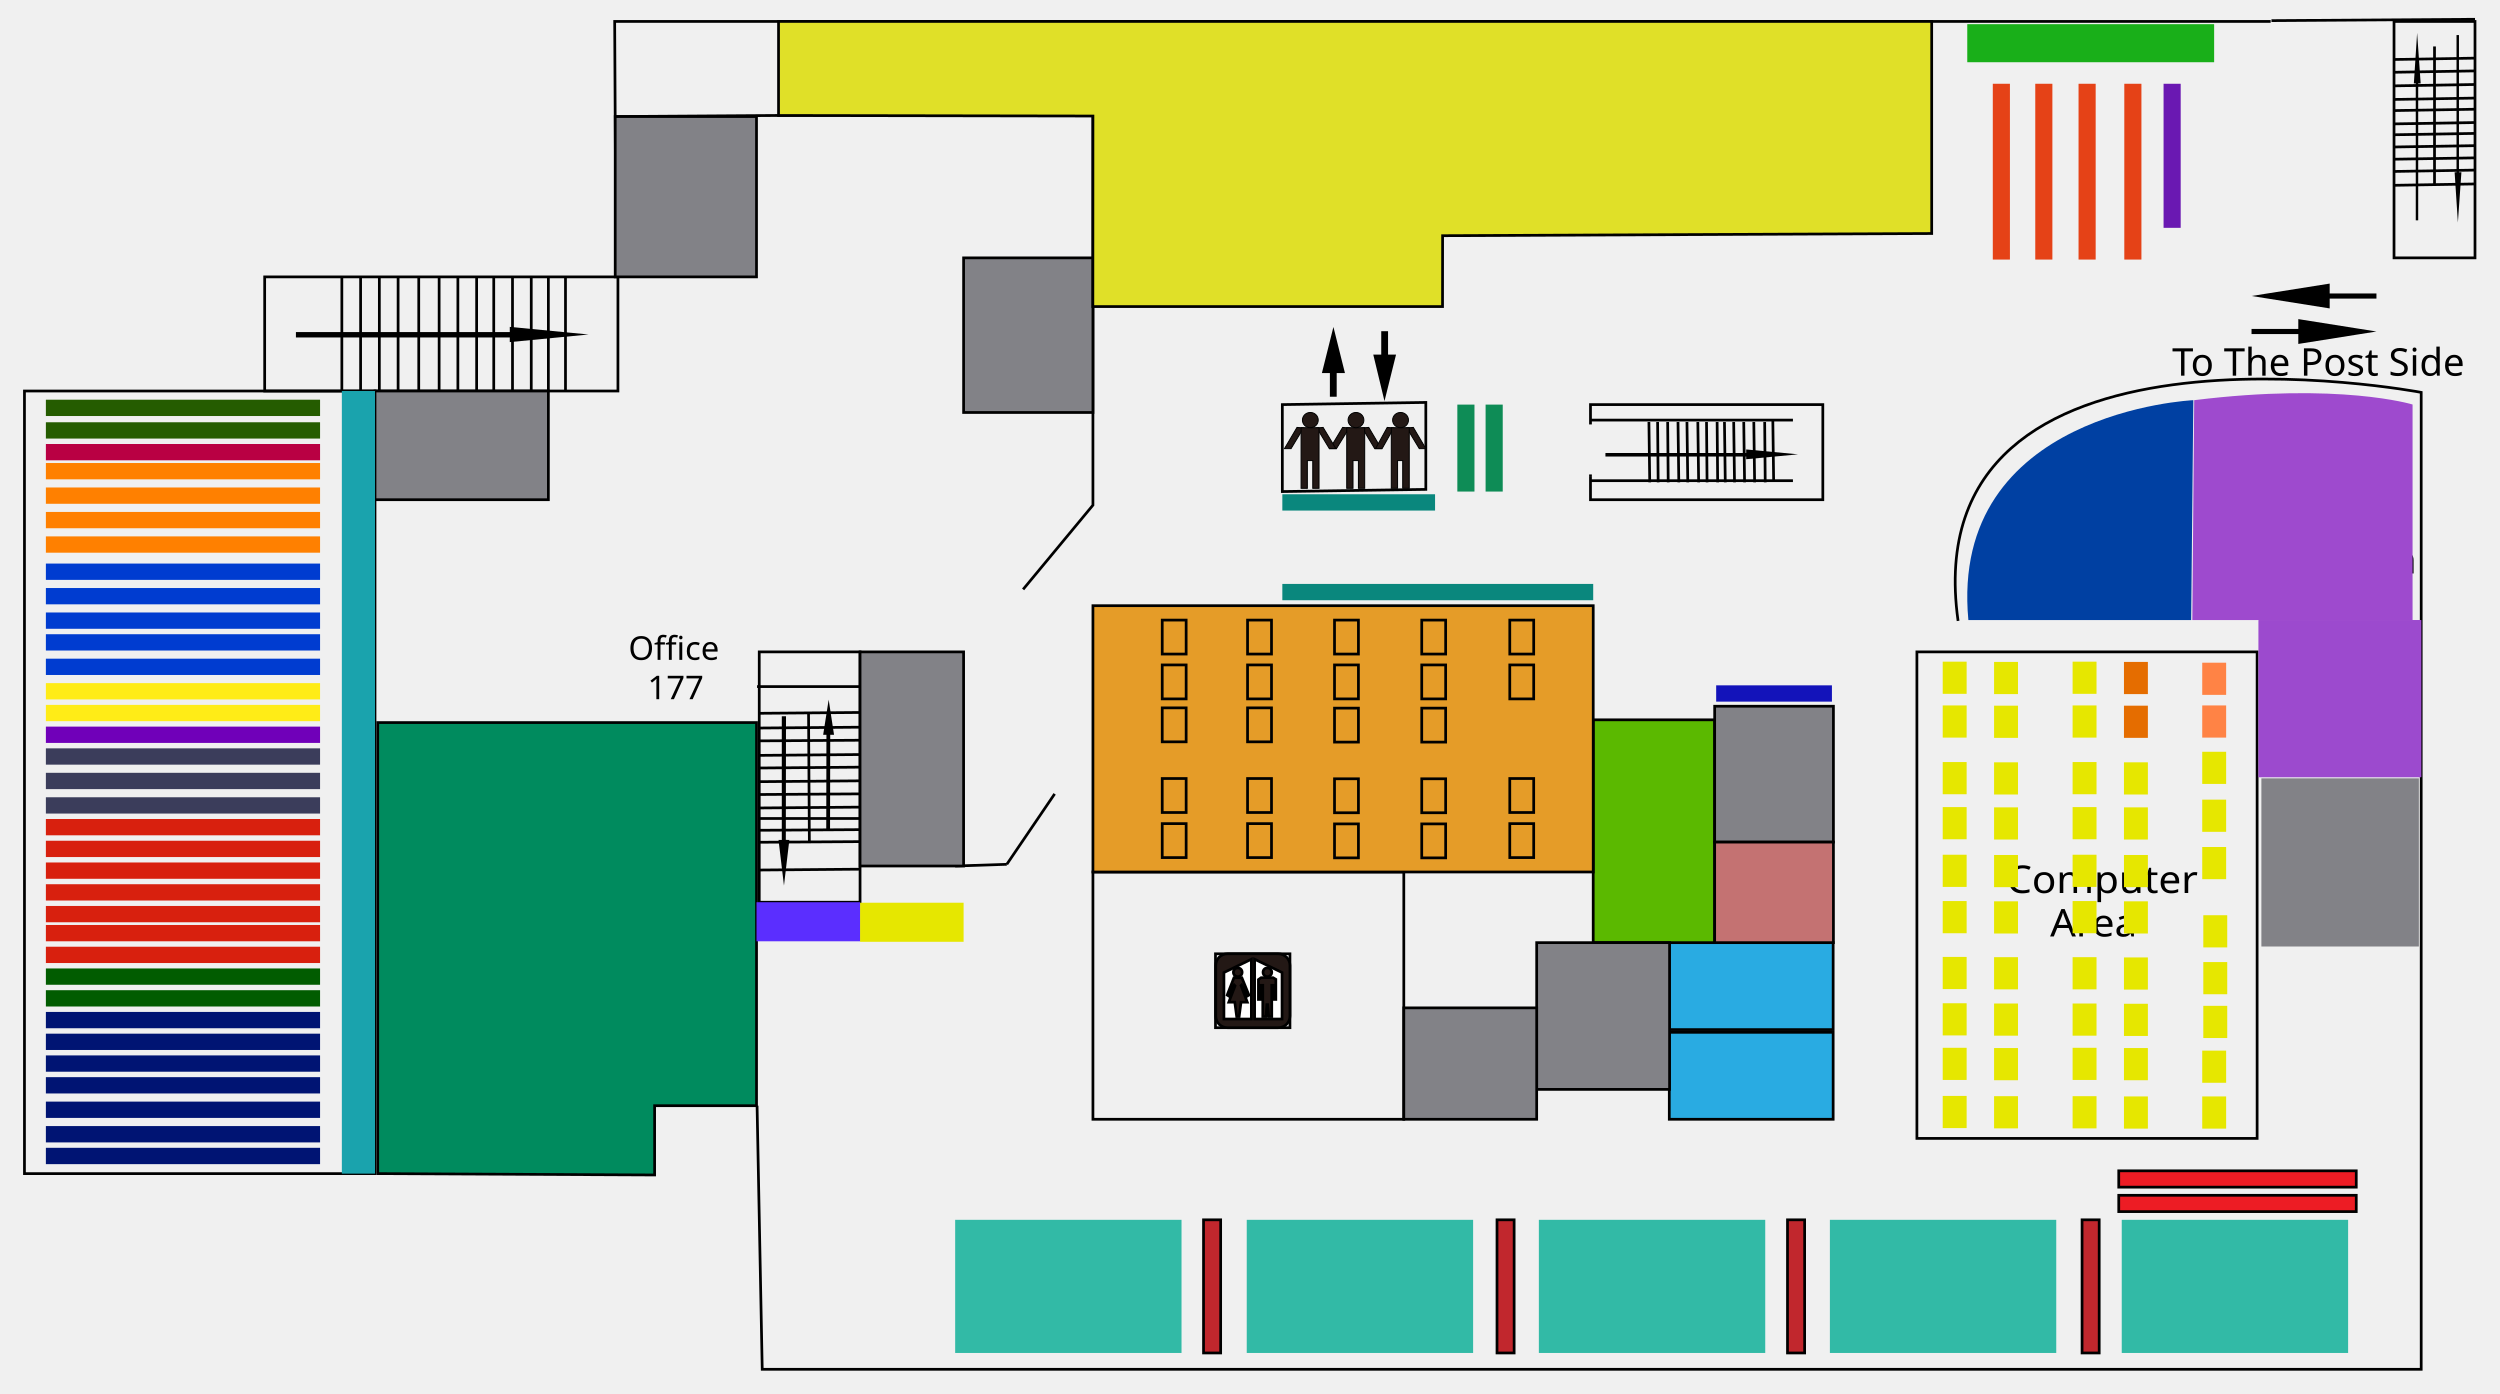
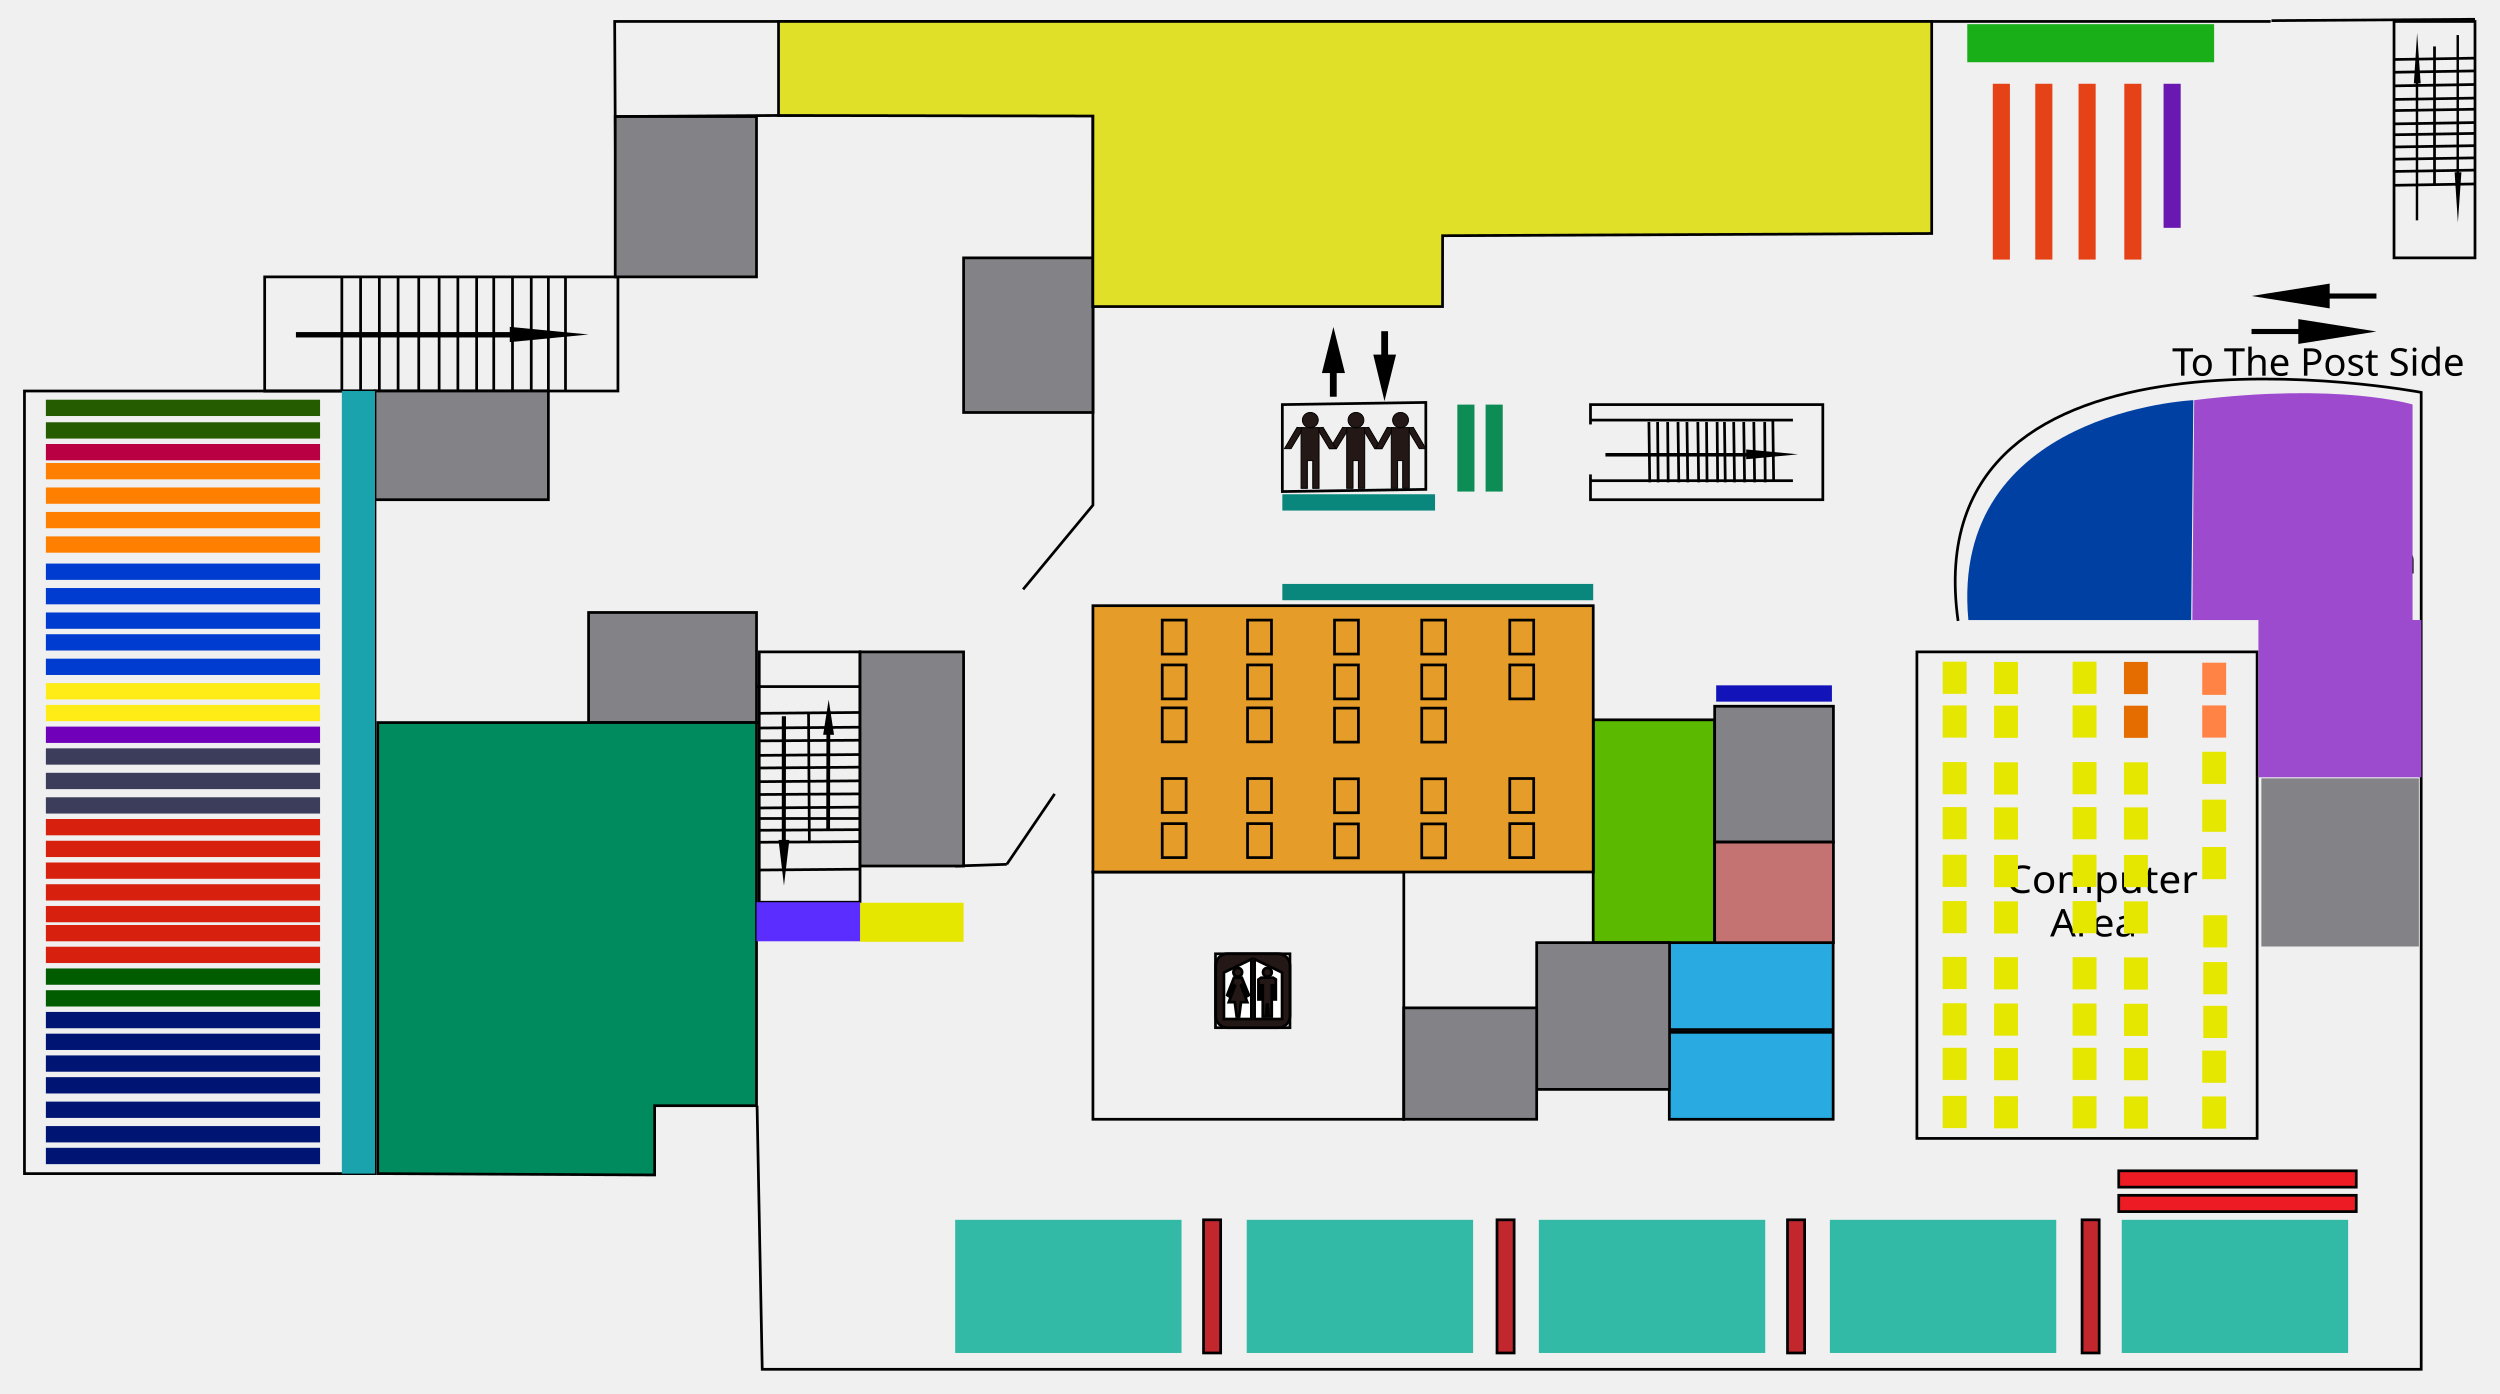
<svg xmlns="http://www.w3.org/2000/svg" xmlns:xlink="http://www.w3.org/1999/xlink" version="1.1" id="DrexelFloor1" x="0px" y="0px" width="915px" height="510px" viewBox="0 0 915 510" enable-background="new 0 0 915 510" xml:space="preserve">
  <g id="outline">
    <rect id="computerArea" x="701.586" y="238.59" fill="none" stroke="#000000" stroke-miterlimit="5" width="124.521" height="178.065" />
    <polygon id="shelfArea" fill="none" stroke="#000000" stroke-miterlimit="10" points="137.25,429.546 8.951,429.546 8.951,143.111    137.25,143.111 137.25,262.459  " />
    <polyline fill="none" stroke="#000000" stroke-miterlimit="10" points="831.059,7.851 224.971,7.851 225.468,101.34  " />
    <polyline id="stair_4_" fill="none" stroke="#000000" stroke-miterlimit="10" points="582.119,155.345 582.119,148.084    667.154,148.084 667.154,182.894 582.119,182.894 582.119,174.241  " />
    <line id="stair" fill="none" stroke="#000000" stroke-miterlimit="10" x1="582.119" y1="174.241" x2="582.119" y2="173.645" />
    <rect id="stair1" x="96.871" y="101.34" fill="none" stroke="#000000" stroke-miterlimit="10" width="129.293" height="41.771" />
    <rect id="stair2" x="876.212" y="7.851" fill="none" stroke="#000000" stroke-miterlimit="10" width="29.638" height="86.527" />
    <rect id="stair3" x="277.881" y="238.59" fill="none" stroke="#000000" stroke-miterlimit="10" width="36.898" height="91.62" />
    <polygon id="elevator" fill="none" stroke="#000000" stroke-miterlimit="10" points="469.335,148.084 521.849,147.289    521.849,179.115 469.335,179.91  " />
    <path fill="none" stroke="#000000" stroke-miterlimit="10" d="M277.086,404.682l1.89,96.479h607.182V143.61   c0,0-186.157-35.272-169.501,83.646" />
    <g>
      <g>
        <rect x="444.869" y="349.086" fill="none" stroke="#000000" width="27.251" height="27.052" />
        <g>
          <path fill="#231815" stroke="#000000" d="M472.12,371.861c0,2.387-1.89,4.271-4.276,4.271h-18.599      c-2.387,0-4.276-1.89-4.276-4.271v-18.499c0-2.396,1.896-4.276,4.276-4.276h18.599c2.387,0,4.276,1.89,4.276,4.276V371.861      L472.12,371.861z" />
          <g>
            <polygon fill="#FFFFFF" stroke="#000000" points="457.997,351.075 457.997,372.955 447.952,372.955 447.952,355.948      " />
            <polygon fill="#FFFFFF" stroke="#000000" points="459.19,351.075 459.19,372.955 469.236,372.955 469.236,355.948      " />
            <g>
              <g>
                <polygon fill="#231815" stroke="#000000" points="451.632,357.838 454.517,357.838 457.104,364.203 456.604,364.502          454.417,360.523 454.218,360.723 456.506,366.789 454.218,366.789 453.521,372.061 452.627,372.061 451.931,366.789          449.742,366.789 452.03,360.821 451.73,360.523 449.643,364.502 449.146,364.203        " />
                <path fill="#231815" stroke="#000000" d="M454.615,355.849c0,0.896-0.695,1.604-1.591,1.604         c-0.896,0-1.603-0.696-1.603-1.604c0-0.895,0.695-1.591,1.603-1.591C453.92,354.258,454.615,354.954,454.615,355.849z" />
                <path fill="#231815" stroke="#000000" d="M465.457,355.849c0,0.896-0.696,1.604-1.592,1.604         c-0.896,0-1.592-0.696-1.592-1.604c0-0.895,0.688-1.591,1.592-1.591C464.761,354.258,465.457,354.954,465.457,355.849z" />
              </g>
              <polygon fill="#231815" stroke="#000000" points="461.578,357.838 465.954,357.838 466.948,358.435 466.948,365.795         466.152,365.795 466.152,360.623 465.457,360.623 465.457,372.061 464.362,372.061 463.965,367.685 463.666,367.685         463.368,372.061 462.175,372.061 462.175,360.623 461.479,360.623 461.479,365.795 460.583,365.795 460.583,358.534       " />
            </g>
          </g>
        </g>
      </g>
    </g>
    <g>
      <g>
        <g>
          <g>
            <polygon fill="#231815" stroke="#000000" stroke-width="0.373" points="491.415,156.438 486.74,164.196 489.127,164.196        493.802,156.638      " />
            <polygon fill="#231815" stroke="#000000" stroke-width="0.373" points="500.963,156.438 505.537,164.196 503.15,164.196        498.575,156.638      " />
            <polygon fill="#231815" stroke="#000000" stroke-width="0.373" points="492.906,168.274 492.906,156.538 499.471,156.538        499.471,168.572 499.471,168.572 499.471,178.717 497.184,178.717 497.184,168.572 495.194,168.572 495.194,178.717        492.906,178.717      " />
            <g>
              <ellipse fill="#231815" stroke="#000000" stroke-width="0.373" cx="496.288" cy="153.753" rx="2.884" ry="2.785" />
            </g>
          </g>
        </g>
        <g>
          <g>
            <polygon fill="#231815" stroke="#000000" stroke-width="0.373" points="474.706,156.438 470.131,164.196 472.518,164.196        477.093,156.638      " />
            <polygon fill="#231815" stroke="#000000" stroke-width="0.373" points="484.254,156.438 488.928,164.196 486.541,164.196        481.967,156.638      " />
            <polygon fill="#231815" stroke="#000000" stroke-width="0.373" points="476.198,168.274 476.198,156.538 482.762,156.538        482.762,168.572 482.762,168.572 482.762,178.717 480.475,178.717 480.475,168.572 478.485,168.572 478.485,178.717        476.198,178.717      " />
            <g>
              <ellipse fill="#231815" stroke="#000000" stroke-width="0.373" cx="479.579" cy="153.753" rx="2.885" ry="2.785" />
            </g>
          </g>
        </g>
        <g>
          <g>
            <polygon fill="#231815" stroke="#000000" stroke-width="0.373" points="507.726,156.438 503.449,164.196 505.836,164.196        510.112,156.638      " />
            <polygon fill="#231815" stroke="#000000" stroke-width="0.373" points="517.273,156.438 521.849,164.196 519.461,164.196        514.887,156.638      " />
            <polygon fill="#231815" stroke="#000000" stroke-width="0.373" points="509.218,168.274 509.218,156.538 515.781,156.538        515.781,168.572 515.781,168.572 515.781,178.717 513.395,178.717 513.395,168.572 511.505,168.572 511.505,178.717        509.218,178.717      " />
            <g>
              <ellipse fill="#231815" stroke="#000000" stroke-width="0.373" cx="512.599" cy="153.753" rx="2.896" ry="2.785" />
            </g>
          </g>
        </g>
      </g>
      <g>
        <g>
          <g>
            <polygon stroke="#000000" stroke-miterlimit="10" points="487.237,136.05 484.453,136.05 488.033,121.728 491.613,136.05        488.729,136.05 488.729,144.703 487.237,144.703      " />
          </g>
        </g>
      </g>
      <g>
        <g>
          <g>
            <polygon stroke="#000000" stroke-miterlimit="10" points="506.035,121.728 507.526,121.728 507.526,130.282 510.312,130.282        506.73,144.703 503.25,130.282 506.035,130.282      " />
          </g>
        </g>
      </g>
    </g>
    <rect x="400.014" y="319.149" fill="none" stroke="#000000" stroke-miterlimit="10" width="113.778" height="90.506" />
    <line fill="none" stroke="#000000" stroke-miterlimit="10" x1="582.119" y1="153.753" x2="656.214" y2="153.753" />
    <line fill="none" stroke="#000000" stroke-miterlimit="10" x1="582.119" y1="175.932" x2="656.214" y2="175.932" />
    <line fill="none" stroke="#000000" stroke-miterlimit="10" x1="648.854" y1="153.753" x2="649.152" y2="175.932" />
    <line fill="none" stroke="#000000" stroke-miterlimit="10" x1="645.871" y1="154.449" x2="646.069" y2="176.529" />
    <line fill="none" stroke="#000000" stroke-miterlimit="10" x1="641.893" y1="154.449" x2="642.19" y2="176.529" />
    <line fill="none" stroke="#000000" stroke-miterlimit="10" x1="634.532" y1="154.449" x2="634.831" y2="176.529" />
    <line fill="none" stroke="#000000" stroke-miterlimit="10" x1="631.151" y1="154.449" x2="631.449" y2="176.529" />
    <line fill="none" stroke="#000000" stroke-miterlimit="10" x1="624.587" y1="154.449" x2="624.786" y2="176.529" />
    <line fill="none" stroke="#000000" stroke-miterlimit="10" x1="628.466" y1="154.449" x2="628.665" y2="176.529" />
    <line fill="none" stroke="#000000" stroke-miterlimit="10" x1="606.685" y1="154.449" x2="606.884" y2="176.529" />
    <line fill="none" stroke="#000000" stroke-miterlimit="10" x1="603.502" y1="154.449" x2="603.801" y2="176.529" />
    <line fill="none" stroke="#000000" stroke-miterlimit="10" x1="614.144" y1="154.449" x2="614.442" y2="176.529" />
    <line fill="none" stroke="#000000" stroke-miterlimit="10" x1="610.364" y1="154.449" x2="610.562" y2="176.529" />
    <line fill="none" stroke="#000000" stroke-miterlimit="10" x1="617.426" y1="154.449" x2="617.725" y2="176.529" />
    <line fill="none" stroke="#000000" stroke-miterlimit="10" x1="621.404" y1="154.449" x2="621.703" y2="176.529" />
    <line fill="none" stroke="#000000" stroke-miterlimit="10" x1="638.213" y1="154.449" x2="638.511" y2="176.529" />
    <g>
      <polygon points="639.107,164.495 658.104,166.285 639.107,168.075 639.107,167.081 587.589,167.081 587.589,165.788     639.107,165.788   " />
      <line fill="none" stroke="#000000" stroke-miterlimit="10" x1="277.086" y1="251.293" x2="314.78" y2="251.293" />
      <line fill="none" stroke="#000000" stroke-miterlimit="10" x1="277.881" y1="318.43" x2="314.78" y2="318.121" />
      <line fill="none" stroke="#000000" stroke-miterlimit="10" x1="277.881" y1="290.79" x2="314.78" y2="290.559" />
      <line fill="none" stroke="#000000" stroke-miterlimit="10" x1="277.881" y1="295.718" x2="314.78" y2="295.408" />
      <line fill="none" stroke="#000000" stroke-miterlimit="10" x1="368.486" y1="316.335" x2="386.001" y2="290.559" />
      <path fill="none" stroke="#000000" stroke-miterlimit="10" d="M277.881,299.566" />
      <line fill="none" stroke="#000000" stroke-miterlimit="10" x1="277.881" y1="303.878" x2="314.78" y2="303.646" />
      <line fill="none" stroke="#000000" stroke-miterlimit="10" x1="277.881" y1="308.267" x2="314.78" y2="308.035" />
      <line fill="none" stroke="#000000" stroke-miterlimit="10" x1="277.881" y1="286.093" x2="314.78" y2="285.785" />
      <line fill="none" stroke="#000000" stroke-miterlimit="10" x1="277.881" y1="281.089" x2="314.78" y2="280.779" />
      <path fill="none" stroke="#000000" stroke-miterlimit="10" d="M314.78,287.125" />
      <path fill="none" stroke="#000000" stroke-miterlimit="10" d="M277.881,287.521" />
      <line fill="none" stroke="#000000" stroke-miterlimit="10" x1="277.881" y1="276.469" x2="314.78" y2="276.162" />
      <path fill="none" stroke="#000000" stroke-miterlimit="10" d="M314.78,281.555" />
      <path fill="none" stroke="#000000" stroke-miterlimit="10" d="M277.881,281.854" />
      <line fill="none" stroke="#000000" stroke-miterlimit="10" x1="277.881" y1="271.157" x2="314.78" y2="270.926" />
      <path fill="none" stroke="#000000" stroke-miterlimit="10" d="M314.78,275.588" />
      <path fill="none" stroke="#000000" stroke-miterlimit="10" d="M277.881,275.886" />
      <path fill="none" stroke="#000000" stroke-miterlimit="10" d="M314.78,272.902" />
      <path fill="none" stroke="#000000" stroke-miterlimit="10" d="M277.881,273.201" />
      <line fill="none" stroke="#000000" stroke-miterlimit="10" x1="277.881" y1="266.46" x2="314.78" y2="266.152" />
      <line fill="none" stroke="#000000" stroke-miterlimit="10" x1="277.881" y1="261.07" x2="314.78" y2="260.764" />
      <line fill="none" stroke="#000000" stroke-miterlimit="10" x1="295.925" y1="260.764" x2="296.229" y2="308.113" />
      <polygon points="305.259,268.938 303.295,256.076 301.28,268.932 302.473,268.934 302.403,303.965 303.795,303.966     303.866,268.936   " />
      <polygon points="287.608,307.403 287.678,262.148 286.136,262.16 286.136,307.414 284.943,307.414 286.932,324.122     288.901,307.404   " />
    </g>
    <line fill="none" stroke="#000000" stroke-miterlimit="10" x1="131.979" y1="101.34" x2="131.979" y2="142.913" />
    <line fill="none" stroke="#000000" stroke-miterlimit="10" x1="125.116" y1="101.439" x2="125.116" y2="143.012" />
    <line fill="none" stroke="#000000" stroke-miterlimit="10" x1="138.841" y1="101.34" x2="138.841" y2="142.913" />
    <line fill="none" stroke="#000000" stroke-miterlimit="10" x1="145.704" y1="101.439" x2="145.704" y2="143.012" />
    <line fill="none" stroke="#000000" stroke-miterlimit="10" x1="153.263" y1="101.439" x2="153.263" y2="143.012" />
    <line fill="none" stroke="#000000" stroke-miterlimit="10" x1="160.722" y1="101.439" x2="160.722" y2="143.012" />
    <line fill="none" stroke="#000000" stroke-miterlimit="10" x1="174.447" y1="101.439" x2="174.447" y2="143.012" />
    <line fill="none" stroke="#000000" stroke-miterlimit="10" x1="167.584" y1="101.439" x2="167.584" y2="143.012" />
    <line fill="none" stroke="#000000" stroke-miterlimit="10" x1="206.969" y1="101.439" x2="206.969" y2="143.012" />
    <line fill="none" stroke="#000000" stroke-miterlimit="10" x1="200.703" y1="101.439" x2="200.703" y2="143.012" />
    <line fill="none" stroke="#000000" stroke-miterlimit="10" x1="194.438" y1="101.439" x2="194.438" y2="143.012" />
    <line fill="none" stroke="#000000" stroke-miterlimit="10" x1="187.575" y1="101.439" x2="187.575" y2="143.012" />
    <line fill="none" stroke="#000000" stroke-miterlimit="10" x1="180.712" y1="101.439" x2="180.712" y2="143.012" />
    <polygon points="186.581,119.64 215.423,122.424 186.581,125.209 186.581,123.519 108.308,123.519 108.308,121.529    186.581,121.529  " />
    <line fill="none" stroke="#000000" stroke-miterlimit="10" x1="876.212" y1="21.774" x2="905.85" y2="21.277" />
    <line fill="none" stroke="#000000" stroke-miterlimit="10" x1="876.212" y1="26.449" x2="905.85" y2="25.952" />
    <line fill="none" stroke="#000000" stroke-miterlimit="10" x1="831.357" y1="7.552" x2="905.85" y2="7.055" />
    <line fill="none" stroke="#000000" stroke-miterlimit="10" x1="876.212" y1="31.422" x2="905.85" y2="30.924" />
    <line fill="none" stroke="#000000" stroke-miterlimit="10" x1="876.212" y1="36.395" x2="905.85" y2="35.897" />
    <line fill="none" stroke="#000000" stroke-miterlimit="10" x1="876.212" y1="45.346" x2="905.85" y2="44.849" />
    <line fill="none" stroke="#000000" stroke-miterlimit="10" x1="876.212" y1="49.324" x2="905.85" y2="48.827" />
    <line fill="none" stroke="#000000" stroke-miterlimit="10" x1="876.212" y1="40.472" x2="905.85" y2="39.975" />
    <line fill="none" stroke="#000000" stroke-miterlimit="10" x1="876.212" y1="53.799" x2="905.85" y2="53.302" />
    <line fill="none" stroke="#000000" stroke-miterlimit="10" x1="876.212" y1="67.823" x2="905.85" y2="67.326" />
    <line fill="none" stroke="#000000" stroke-miterlimit="10" x1="876.212" y1="62.75" x2="905.85" y2="62.253" />
    <line fill="none" stroke="#000000" stroke-miterlimit="10" x1="876.212" y1="58.275" x2="905.85" y2="57.778" />
    <line fill="none" stroke="#000000" stroke-miterlimit="10" x1="891.031" y1="17" x2="891.031" y2="67.524" />
    <g>
      <polygon points="900.877,63.049 899.584,81.448 898.391,63.049 899.087,63.049 899.087,12.823 899.982,12.823 899.982,63.049       " />
      <polygon points="885.959,30.526 884.666,12.028 883.473,30.526 884.168,30.526 884.168,80.653 885.062,80.653 885.062,30.526       " />
    </g>
    <polyline fill="none" stroke="#000000" stroke-miterlimit="10" points="225.169,42.66 400.014,41.467 400.014,184.883    374.454,215.715  " />
    <text transform="matrix(1 0 0 1 452.1855 55.9707)" font-family="'Candara'" font-size="17.902">ATDL OFFICE</text>
    <line fill="none" stroke="#000000" stroke-miterlimit="10" x1="349.59" y1="316.961" x2="368.486" y2="316.335" />
    <line fill="none" stroke="#000000" stroke-miterlimit="10" x1="277.881" y1="299.566" x2="314.779" y2="299.566" />
    <polygon points="841.178,120.397 841.178,116.793 869.781,121.332 841.178,125.882 841.178,122.277 824.061,122.277    824.061,120.398  " />
    <polygon points="869.781,107.398 869.781,109.277 852.664,109.277 852.664,112.882 824.061,108.332 852.664,103.793    852.664,107.397  " />
  </g>
  <g id="active">
    <text transform="matrix(1.1564 0 0 1 725 208.9229)" font-family="'Avenir-Medium'" font-size="14">Reference</text>
    <text transform="matrix(1.1564 0 0 1 803.0547 209.8838)" font-family="'Avenir-Medium'" font-size="14">Circulation</text>
    <text transform="matrix(1.0556 0 0 1 734.3379 326.8291)" font-family="'Avenir-Medium'" font-size="14">Computer</text>
    <text transform="matrix(1.0556 0 0 1 750.3379 342.7432)" font-family="'Avenir-Medium'" font-size="14">Area</text>
    <text transform="matrix(1 0 0 1 168.6675 332.166)" font-family="'Avenir-Medium'" font-size="14">Microfilm</text>
    <text transform="matrix(1 0 0 1 168.6675 348.9658)" font-family="'Avenir-Medium'" font-size="14">Workstation</text>
    <text transform="matrix(1 0 0 1 633.334 322.166)" font-family="'Avenir-Medium'" font-size="10">Printer</text>
    <text transform="matrix(1 0 0 1 637.334 334.166)" font-family="'Avenir-Medium'" font-size="10">Area</text>
    <text transform="matrix(1 0 0 1 631.001 397.499)" font-family="'Avenir-Medium'" font-size="12">122</text>
    <text transform="matrix(1 0 0 1 630.667 365.166)" font-family="'Avenir-Medium'" font-size="12">121</text>
    <text transform="matrix(1 0 0 1 584.334 299.166)" font-family="'Avenir-Medium'" font-size="8">Conference</text>
    <text transform="matrix(1 0 0 1 592.334 308.7656)" font-family="'Avenir-Medium'" font-size="8">Room</text>
    <text transform="matrix(1 0 0 1 421.6675 282.165)" font-family="'Avenir-Medium'" font-size="14">Library Instruction Lab</text>
    <text transform="matrix(1 0 0 1 633 280.5)" font-family="'Avenir-Medium'" font-size="12">Office</text>
    <text transform="matrix(1 0 0 1 638 294.9004)" font-family="'Avenir-Medium'" font-size="12">120</text>
    <text transform="matrix(1 0 0 1 571 367.5)" font-family="'Avenir-Medium'" font-size="12">Office</text>
    <text transform="matrix(1 0 0 1 578 381.9004)" font-family="'Avenir-Medium'" font-size="12">123</text>
    <text transform="matrix(1 0 0 1 522 386.5)" font-family="'Avenir-Medium'" font-size="12">Office</text>
    <text transform="matrix(1 0 0 1 527 400.9004)" font-family="'Avenir-Medium'" font-size="12">124</text>
    <text transform="matrix(1 0 0 1 152 160.5)" font-family="'Avenir-Medium'" font-size="12">Office</text>
    <text transform="matrix(1 0 0 1 159 174.9004)" font-family="'Avenir-Medium'" font-size="12">175</text>
    <text transform="matrix(1 0 0 1 235 67.5)" font-family="'Avenir-Medium'" font-size="12">Office</text>
    <text transform="matrix(1 0 0 1 242 81.9004)" font-family="'Avenir-Medium'" font-size="12">172</text>
    <text transform="matrix(1 0 0 1 230 241.5)" font-family="'Avenir-Medium'" font-size="12">Office</text>
    <text transform="matrix(1 0 0 1 237 255.9004)" font-family="'Avenir-Medium'" font-size="12">177</text>
    <text transform="matrix(1 0 0 1 361 126.5)" font-family="'Avenir-Medium'" font-size="12">Office</text>
    <text transform="matrix(1 0 0 1 826.666 259.166)" font-family="'Avenir-Medium'" font-size="12">Circulation</text>
    <text transform="matrix(1 0 0 1 826.666 273.5664)" font-family="'Avenir-Medium'" font-size="12">Workroom</text>
    <text transform="matrix(1.046 0 0 1 838.7617 314.5)" font-family="'Avenir-Medium'" font-size="12">Office</text>
    <text transform="matrix(1.046 0 0 1 845.7617 328.9004)" font-family="'Avenir-Medium'" font-size="12">115</text>
    <text transform="matrix(1 0 0 1 326 281.5)" font-family="'Avenir-Medium'" font-size="12">ILL</text>
    <a xlink:href="PostFloor1.svg" xlink:title="Click Go to the Post side">
      <text transform="matrix(1 0 0 1 795 137.5)" font-family="'Avenir-Medium'" font-size="14">To The Post Side</text>
    </a>
    <rect id="room116" x="826.666" y="226.953" fill="#9C4ACE" width="59.492" height="57.484" />
    <rect id="room116" x="826.666" y="226.953" fill="#9C4ACE" width="59.492" height="57.484" />
    <rect id="room115" x="827.666" y="284.874" fill="#828287" width="57.636" height="61.55" />
    <rect id="room122" x="610.961" y="377.829" fill="#29ABE2" stroke="#000000" stroke-miterlimit="10" width="59.973" height="31.826" />
    <rect id="room121" x="610.961" y="345.008" fill="#29ABE2" stroke="#000000" stroke-miterlimit="10" width="59.973" height="31.826" />
    <rect id="room119" x="583.113" y="263.453" fill="#5BB900" stroke="#000000" stroke-miterlimit="10" width="44.457" height="81.555" />
    <rect id="room123" x="562.427" y="345.008" fill="#828287" stroke="#000000" stroke-miterlimit="10" width="48.634" height="53.707" />
    <rect id="room124" x="513.792" y="368.878" fill="#828287" stroke="#000000" stroke-miterlimit="10" width="48.635" height="40.777" />
    <rect id="room120" x="627.57" y="258.48" fill="#828287" stroke="#000000" stroke-miterlimit="10" width="43.463" height="49.729" />
    <rect id="room170" x="352.678" y="94.378" fill="#828287" stroke="#000000" stroke-miterlimit="10" width="47.333" height="56.591" />
    <rect id="room172" x="225.169" y="42.66" fill="#828287" stroke="#000000" stroke-miterlimit="10" width="51.712" height="58.68" />
    <rect id="room175" x="137.25" y="143.111" fill="#828287" stroke="#000000" stroke-miterlimit="10" width="63.453" height="39.783" />
-     <rect id="room177" x="215.423" y="224.168" display="none" fill="#828287" stroke="#000000" stroke-miterlimit="10" width="61.464" height="40.28" />
+     <rect id="room177" x="215.423" y="224.168" fill="#828287" stroke="#000000" stroke-miterlimit="10" width="61.464" height="40.28" />
    <rect id="ILL" x="314.78" y="238.59" fill="#828287" stroke="#000000" stroke-miterlimit="10" width="37.898" height="78.371" />
    <rect id="DrexelPrinter" x="627.57" y="308.209" fill="#C47272" stroke="#000000" stroke-miterlimit="10" width="43.463" height="36.799" />
    <g id="referenceCollection">
      <rect x="729.365" y="30.66" fill="#E54217" width="6.266" height="64.34" />
      <rect x="744.907" y="30.66" fill="#E54217" width="6.267" height="64.34" />
      <rect x="760.748" y="30.66" fill="#E54217" width="6.266" height="64.34" />
      <rect x="777.495" y="30.66" fill="#E54217" width="6.266" height="64.34" />
    </g>
    <rect id="periodicalNewspaper" x="791.867" y="30.66" fill="#6A18B2" width="6.266" height="52.729" />
    <g id="newspaperIndex">
      <rect x="533.386" y="148.084" fill="#0E8C56" width="6.271" height="31.826" />
      <rect x="543.729" y="148.084" fill="#0E8C56" width="6.271" height="31.826" />
    </g>
    <g id="reference">
      <rect x="469.335" y="180.9" fill="#0A877D" width="55.896" height="5.967" />
      <rect x="469.335" y="213.715" fill="#0A877D" width="113.778" height="5.967" />
    </g>
    <rect id="atlases" x="628.117" y="250.834" fill="#1313BA" width="42.369" height="5.967" />
    <g id="mediaCollection">
      <rect x="775.463" y="428.519" fill="#ED1C24" stroke="#000000" stroke-miterlimit="10" width="86.925" height="5.979" />
      <rect x="775.463" y="437.48" fill="#ED1C24" stroke="#000000" stroke-miterlimit="10" width="86.925" height="5.968" />
    </g>
    <g id="quietArea1">
      <rect x="669.74" y="446.454" fill="#32BAA6" width="82.848" height="48.733" />
      <rect x="563.223" y="446.454" fill="#32BAA6" width="82.854" height="48.733" />
      <rect x="776.557" y="446.454" fill="#32BAA6" width="82.854" height="48.733" />
      <rect x="349.59" y="446.454" fill="#32BAA6" width="82.848" height="48.733" />
      <rect x="456.307" y="446.454" fill="#32BAA6" width="82.854" height="48.733" />
    </g>
    <g id="periodicals">
      <rect x="762.036" y="446.454" fill="#C1272D" stroke="#000000" stroke-miterlimit="10" width="6.266" height="48.733" />
      <rect x="654.225" y="446.454" fill="#C1272D" stroke="#000000" stroke-miterlimit="10" width="6.271" height="48.733" />
      <rect x="547.906" y="446.454" fill="#C1272D" stroke="#000000" stroke-miterlimit="10" width="6.266" height="48.733" />
      <rect x="440.493" y="446.454" fill="#C1272D" stroke="#000000" stroke-miterlimit="10" width="6.266" height="48.733" />
    </g>
    <rect id="s92" x="16.792" y="412.142" fill="#001473" width="100.352" height="5.979" />
    <rect id="s93" x="16.792" y="403.19" fill="#001473" width="100.352" height="5.967" />
    <rect id="s94" x="16.792" y="394.239" fill="#001473" width="100.352" height="5.967" />
    <rect id="s95" x="16.792" y="386.282" fill="#001473" width="100.352" height="5.968" />
    <rect id="s96" x="16.792" y="378.326" fill="#001473" width="100.352" height="5.967" />
    <rect id="s97" x="16.792" y="370.369" fill="#001473" width="100.352" height="5.968" />
    <rect id="s91" x="16.792" y="420.098" fill="#001473" width="100.352" height="5.979" />
    <rect id="s101" x="16.792" y="338.543" fill="#D8200E" width="100.352" height="5.968" />
    <rect id="s100" x="16.792" y="346.5" fill="#D8200E" width="100.352" height="5.968" />
    <rect id="s99" x="16.792" y="354.456" fill="#015C00" width="100.352" height="5.968" />
    <rect id="s98" x="16.792" y="362.413" fill="#015C00" width="100.352" height="5.968" />
    <rect id="s104" x="16.792" y="315.668" fill="#D8200E" width="100.352" height="5.968" />
    <rect id="s106" x="16.792" y="299.756" fill="#D8200E" width="100.352" height="5.967" />
    <rect id="s105" x="16.792" y="307.712" fill="#D8200E" width="100.352" height="5.968" />
    <rect id="s103" x="16.792" y="323.625" fill="#D8200E" width="100.352" height="5.968" />
    <rect id="s102" x="16.792" y="331.581" fill="#D8200E" width="100.352" height="5.968" />
    <rect id="s109" x="16.792" y="273.896" fill="#3B3D5B" width="100.352" height="5.967" />
    <rect id="s108" x="16.792" y="282.848" fill="#3B3D5B" width="100.352" height="5.969" />
    <rect id="s107" x="16.792" y="291.799" fill="#3B3D5B" width="100.352" height="5.967" />
    <rect id="s110" x="16.792" y="265.939" fill="#7000B9" width="100.352" height="5.969" />
    <rect id="s112" x="16.792" y="250.027" fill="#FFEC17" width="100.352" height="5.967" />
    <rect id="s111" x="16.792" y="257.984" fill="#FFEC17" width="100.352" height="5.967" />
    <rect id="s113" x="16.792" y="241.076" fill="#003CD0" width="100.352" height="5.967" />
    <rect id="s114" x="16.792" y="232.125" fill="#003CD0" width="100.352" height="5.967" />
    <rect id="s115" x="16.792" y="224.168" fill="#003CD0" width="100.352" height="5.967" />
    <rect id="s116" x="16.792" y="215.217" fill="#003CD0" width="100.352" height="5.967" />
    <rect id="s117" x="16.792" y="206.266" fill="#003CD0" width="100.352" height="5.968" />
    <rect id="s118" x="16.792" y="196.321" fill="#FF8000" width="100.352" height="5.967" />
    <rect id="s119" x="16.792" y="187.37" fill="#FF8000" width="100.352" height="5.967" />
    <rect id="s120" x="16.792" y="178.418" fill="#FF8000" width="100.352" height="5.967" />
    <rect id="s121" x="16.792" y="169.467" fill="#FF8000" width="100.352" height="5.967" />
    <rect id="s122" x="16.792" y="162.505" fill="#B90043" width="100.352" height="5.967" />
    <rect id="s123" x="16.792" y="154.549" fill="#255C00" width="100.352" height="5.967" />
    <rect id="s124" x="16.792" y="146.294" fill="#255C00" width="100.352" height="5.967" />
    <polygon id="microfilm" fill="#008B5E" stroke="#000000" stroke-miterlimit="10" points="276.887,404.682 239.591,404.682    239.591,430.043 138.245,429.546 138.245,264.448 276.887,264.448  " />
    <g id="Dcomputers">
      <rect x="711.034" y="401.109" fill="#E6E700" width="8.752" height="11.771" />
      <rect x="711.034" y="367.192" fill="#E6E700" width="8.752" height="11.771" />
      <rect x="711.034" y="350.233" fill="#E6E700" width="8.752" height="11.771" />
      <rect x="711.034" y="329.789" fill="#E6E700" width="8.752" height="11.776" />
      <rect x="711.034" y="312.831" fill="#E6E700" width="8.752" height="11.782" />
      <rect x="711.034" y="242.169" fill="#E6E700" width="8.752" height="11.777" />
      <rect x="711.034" y="258.188" fill="#E6E700" width="8.752" height="11.775" />
      <rect x="711.034" y="278.914" fill="#E6E700" width="8.752" height="11.775" />
      <rect x="711.034" y="295.4" fill="#E6E700" width="8.752" height="11.771" />
      <rect x="711.034" y="383.492" fill="#E6E700" width="8.752" height="11.771" />
      <rect x="729.831" y="401.203" fill="#E6E700" width="8.753" height="11.783" />
      <rect x="729.831" y="367.287" fill="#E6E700" width="8.753" height="11.771" />
      <rect x="729.831" y="350.328" fill="#E6E700" width="8.753" height="11.782" />
      <rect x="729.831" y="329.884" fill="#E6E700" width="8.753" height="11.782" />
      <rect x="729.831" y="312.924" fill="#E6E700" width="8.753" height="11.777" />
      <rect x="729.831" y="242.264" fill="#E6E700" width="8.753" height="11.777" />
      <rect x="729.831" y="258.279" fill="#E6E700" width="8.753" height="11.777" />
      <rect x="729.831" y="279.009" fill="#E6E700" width="8.753" height="11.781" />
      <rect x="729.831" y="295.495" fill="#E6E700" width="8.753" height="11.776" />
      <rect x="729.831" y="383.586" fill="#E6E700" width="8.753" height="11.776" />
      <rect x="758.574" y="401.203" fill="#E6E700" width="8.752" height="11.783" />
      <rect x="758.574" y="367.287" fill="#E6E700" width="8.752" height="11.771" />
      <rect x="758.574" y="350.328" fill="#E6E700" width="8.752" height="11.782" />
      <rect x="758.574" y="329.789" fill="#E6E700" width="8.752" height="11.776" />
      <rect x="758.574" y="312.831" fill="#E6E700" width="8.752" height="11.782" />
      <rect x="758.574" y="242.169" fill="#E6E700" width="8.752" height="11.777" />
      <rect x="758.574" y="258.188" fill="#E6E700" width="8.752" height="11.775" />
      <rect x="758.574" y="278.914" fill="#E6E700" width="8.752" height="11.775" />
      <rect x="758.574" y="295.4" fill="#E6E700" width="8.752" height="11.771" />
      <rect x="758.574" y="383.492" fill="#E6E700" width="8.752" height="11.771" />
      <rect x="777.372" y="401.298" fill="#E6E700" width="8.752" height="11.777" />
      <rect x="777.372" y="367.381" fill="#E6E700" width="8.752" height="11.782" />
      <rect x="777.372" y="350.423" fill="#E6E700" width="8.752" height="11.776" />
      <rect x="777.372" y="329.884" fill="#E6E700" width="8.752" height="11.782" />
      <rect x="777.372" y="312.924" fill="#E6E700" width="8.752" height="11.777" />
      <rect x="777.372" y="279.009" fill="#E6E700" width="8.752" height="11.781" />
      <rect x="777.372" y="295.495" fill="#E6E700" width="8.752" height="11.776" />
      <rect x="777.372" y="383.586" fill="#E6E700" width="8.752" height="11.776" />
      <rect x="806.016" y="310.005" fill="#E6E700" width="8.752" height="11.776" />
      <rect x="806.016" y="292.668" fill="#E6E700" width="8.752" height="11.783" />
      <rect x="806.016" y="275.146" fill="#E6E700" width="8.752" height="11.771" />
      <rect x="806.413" y="334.971" fill="#E6E700" width="8.752" height="11.783" />
      <rect x="806.413" y="352.118" fill="#E6E700" width="8.752" height="11.771" />
      <rect x="806.413" y="368.135" fill="#E6E700" width="8.752" height="11.782" />
      <rect x="806.016" y="384.527" fill="#E6E700" width="8.752" height="11.771" />
      <rect x="806.016" y="401.298" fill="#E6E700" width="8.752" height="11.777" />
    </g>
    <g id="scannerAttached">
      <rect x="777.372" y="242.264" fill="#E56D00" width="8.752" height="11.777" />
      <rect x="777.372" y="258.279" fill="#E56D00" width="8.752" height="11.777" />
    </g>
    <g id="scanner">
      <rect x="806.016" y="242.546" fill="#FF8345" width="8.752" height="11.777" />
      <rect x="806.016" y="258.188" fill="#FF8345" width="8.752" height="11.775" />
    </g>
    <rect id="DComputer1" x="314.78" y="330.398" fill="#E6E700" width="37.898" height="14.301" />
    <rect id="DVDPlayStation" x="276.881" y="330.21" fill="#5B2EFF" width="37.898" height="14.301" />
    <rect id="LibraryInstructionLab" x="400.014" y="221.682" fill="#E59C28" stroke="#000000" stroke-miterlimit="10" width="183.104" height="97.467" />
    <g>
      <rect x="425.376" y="301.445" fill="none" stroke="#000000" stroke-miterlimit="10" width="8.752" height="12.433" />
      <rect x="425.376" y="284.938" fill="none" stroke="#000000" stroke-miterlimit="10" width="8.752" height="12.438" />
      <rect x="425.376" y="259.078" fill="none" stroke="#000000" stroke-miterlimit="10" width="8.752" height="12.432" />
      <rect x="425.376" y="243.364" fill="none" stroke="#000000" stroke-miterlimit="10" width="8.752" height="12.432" />
      <rect x="425.376" y="226.953" fill="none" stroke="#000000" stroke-miterlimit="10" width="8.752" height="12.432" />
      <rect x="456.604" y="301.445" fill="none" stroke="#000000" stroke-miterlimit="10" width="8.765" height="12.433" />
      <rect x="456.604" y="284.938" fill="none" stroke="#000000" stroke-miterlimit="10" width="8.765" height="12.438" />
      <rect x="456.604" y="259.078" fill="none" stroke="#000000" stroke-miterlimit="10" width="8.765" height="12.432" />
      <rect x="456.604" y="243.364" fill="none" stroke="#000000" stroke-miterlimit="10" width="8.765" height="12.432" />
      <rect x="456.604" y="226.953" fill="none" stroke="#000000" stroke-miterlimit="10" width="8.765" height="12.432" />
      <rect x="488.431" y="301.545" fill="none" stroke="#000000" stroke-miterlimit="10" width="8.753" height="12.434" />
      <rect x="488.431" y="285.035" fill="none" stroke="#000000" stroke-miterlimit="10" width="8.753" height="12.433" />
      <rect x="488.431" y="259.178" fill="none" stroke="#000000" stroke-miterlimit="10" width="8.753" height="12.432" />
      <rect x="488.431" y="243.364" fill="none" stroke="#000000" stroke-miterlimit="10" width="8.753" height="12.432" />
      <rect x="488.431" y="226.953" fill="none" stroke="#000000" stroke-miterlimit="10" width="8.753" height="12.432" />
      <rect x="552.58" y="301.445" fill="none" stroke="#000000" stroke-miterlimit="10" width="8.753" height="12.433" />
      <rect x="552.58" y="284.938" fill="none" stroke="#000000" stroke-miterlimit="10" width="8.753" height="12.438" />
      <rect x="552.58" y="243.364" fill="none" stroke="#000000" stroke-miterlimit="10" width="8.753" height="12.432" />
      <rect x="552.58" y="226.953" fill="none" stroke="#000000" stroke-miterlimit="10" width="8.753" height="12.432" />
      <rect x="520.356" y="301.545" fill="none" stroke="#000000" stroke-miterlimit="10" width="8.752" height="12.434" />
      <rect x="520.356" y="285.035" fill="none" stroke="#000000" stroke-miterlimit="10" width="8.752" height="12.433" />
      <rect x="520.356" y="259.178" fill="none" stroke="#000000" stroke-miterlimit="10" width="8.752" height="12.432" />
      <rect x="520.356" y="243.364" fill="none" stroke="#000000" stroke-miterlimit="10" width="8.752" height="12.432" />
      <rect x="520.356" y="226.953" fill="none" stroke="#000000" stroke-miterlimit="10" width="8.752" height="12.432" />
    </g>
    <path id="referenceDesk" fill="#0040A2" d="M720.425,226.953h81.54l0.79-80.488C802.755,146.465,713.279,150.511,720.425,226.953z" />
    <path id="circulationDesk" fill="#9E4ACE" d="M803.077,146.465c53.335-6.584,79.923,1.579,79.923,1.579v78.909h-80.608   L803.077,146.465z" />
    <rect id="studyStation" x="125.116" y="143.111" fill="#1AA3AD" width="12.134" height="286.435" />
    <rect id="studyStation1" x="720.019" y="8.851" fill="#19AF19" width="90.354" height="13.923" />
    <polygon id="ATDL" fill="#E0E028" stroke="#000000" stroke-miterlimit="10" points="284.943,7.851 284.943,42.263 400.014,42.467    399.984,112.215 527.965,112.215 527.994,86.263 707,85.467 707,7.851  " />
  </g>
</svg>
